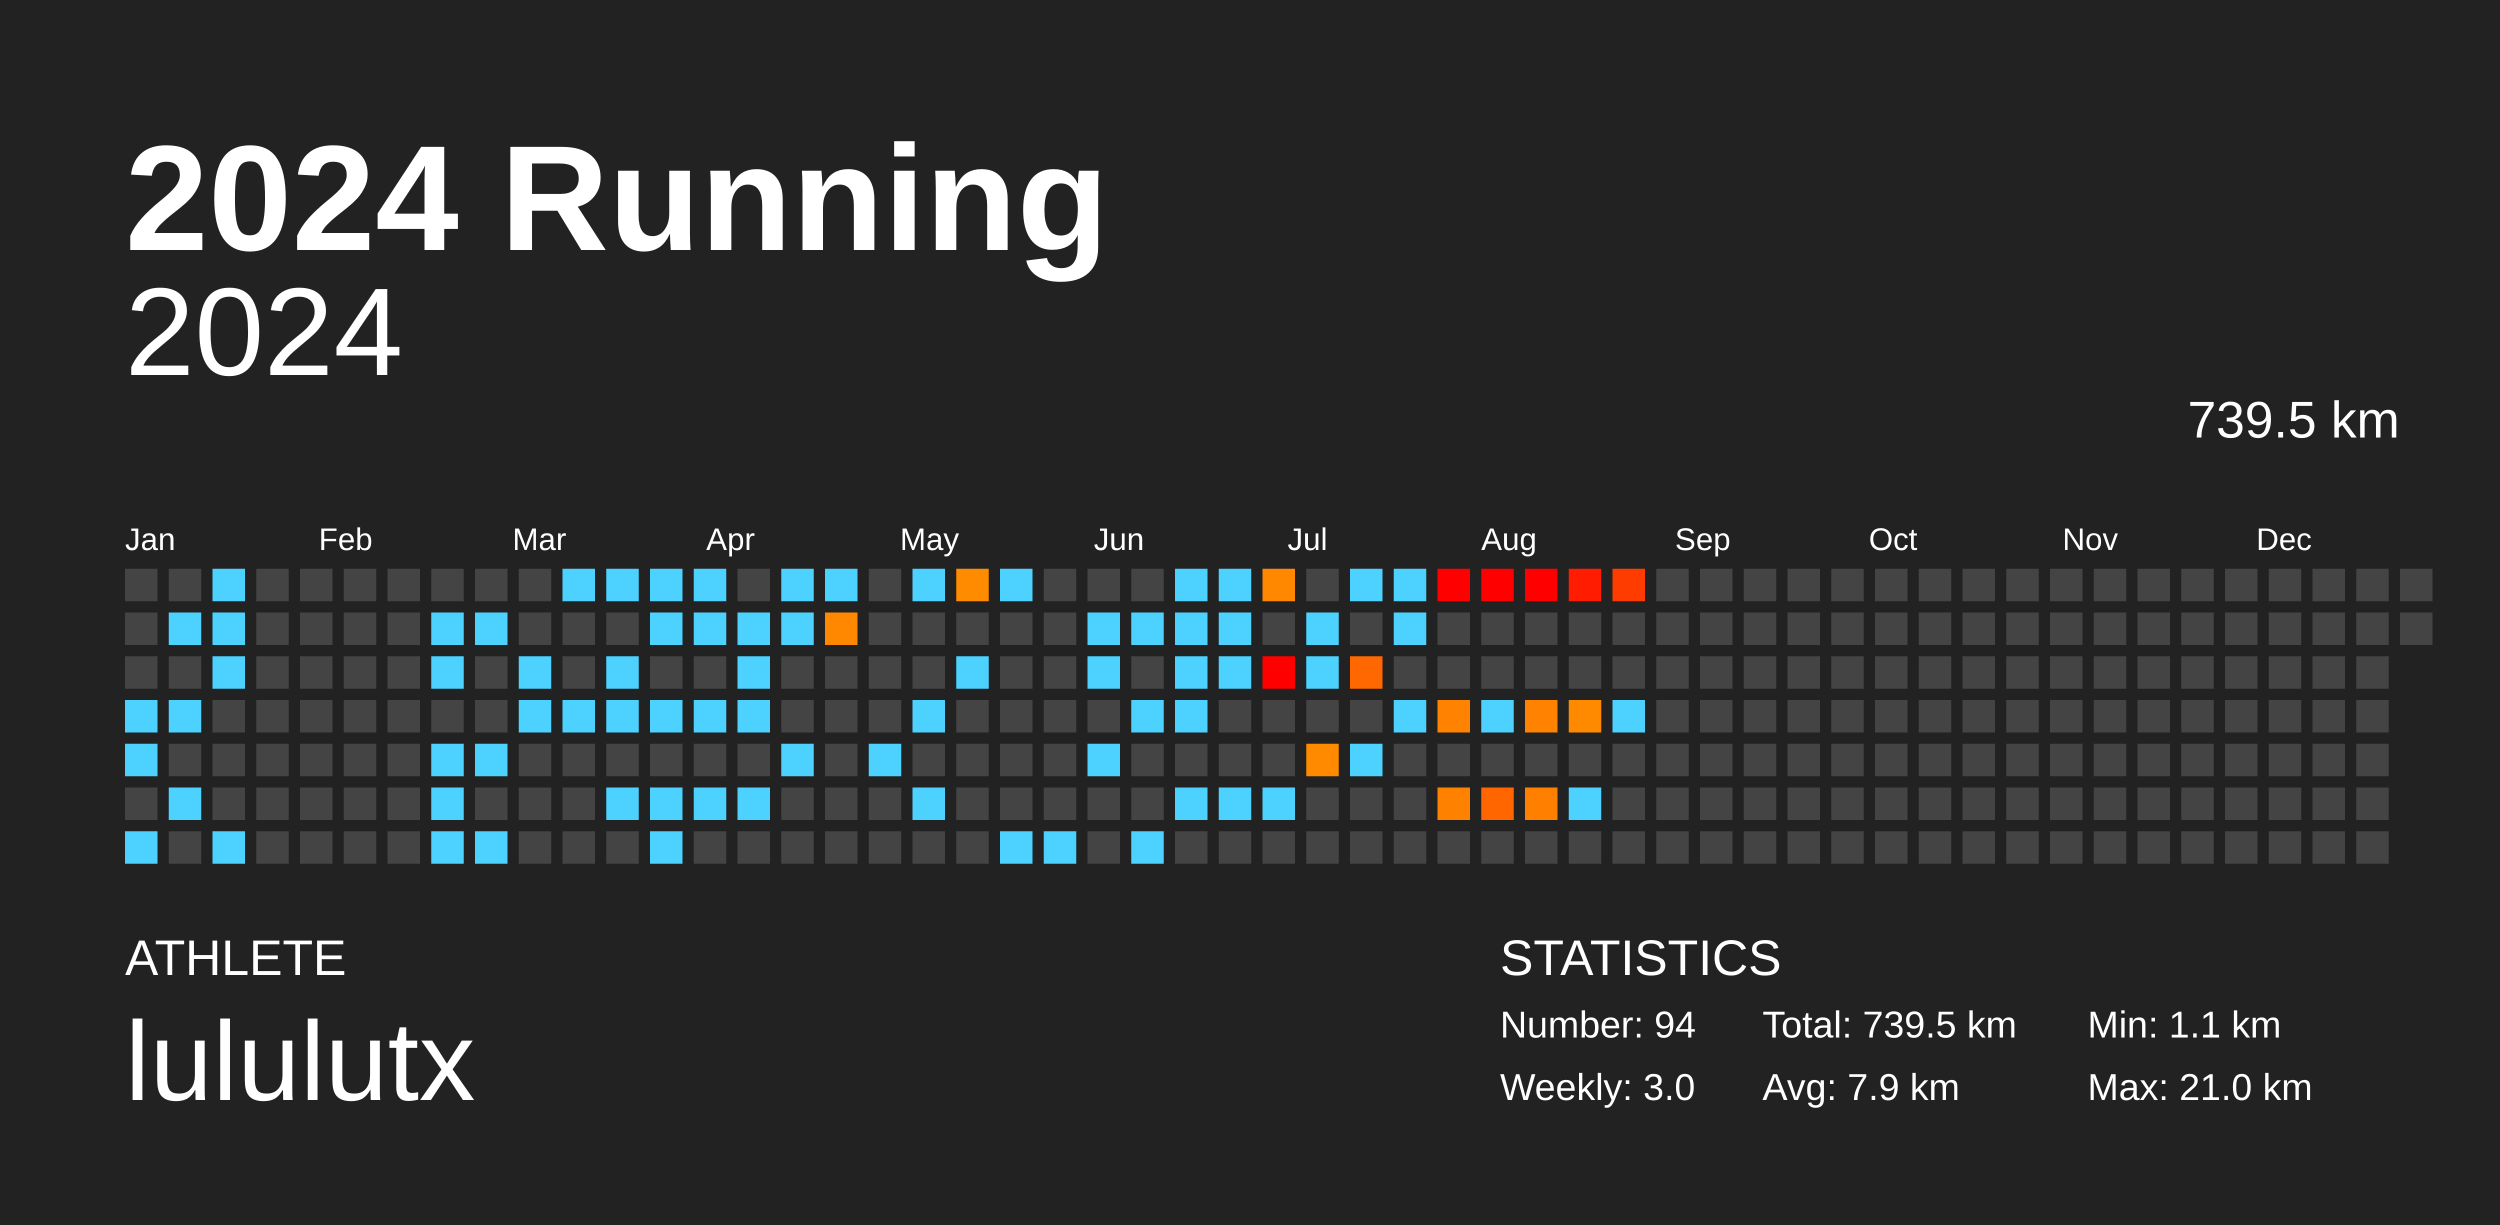
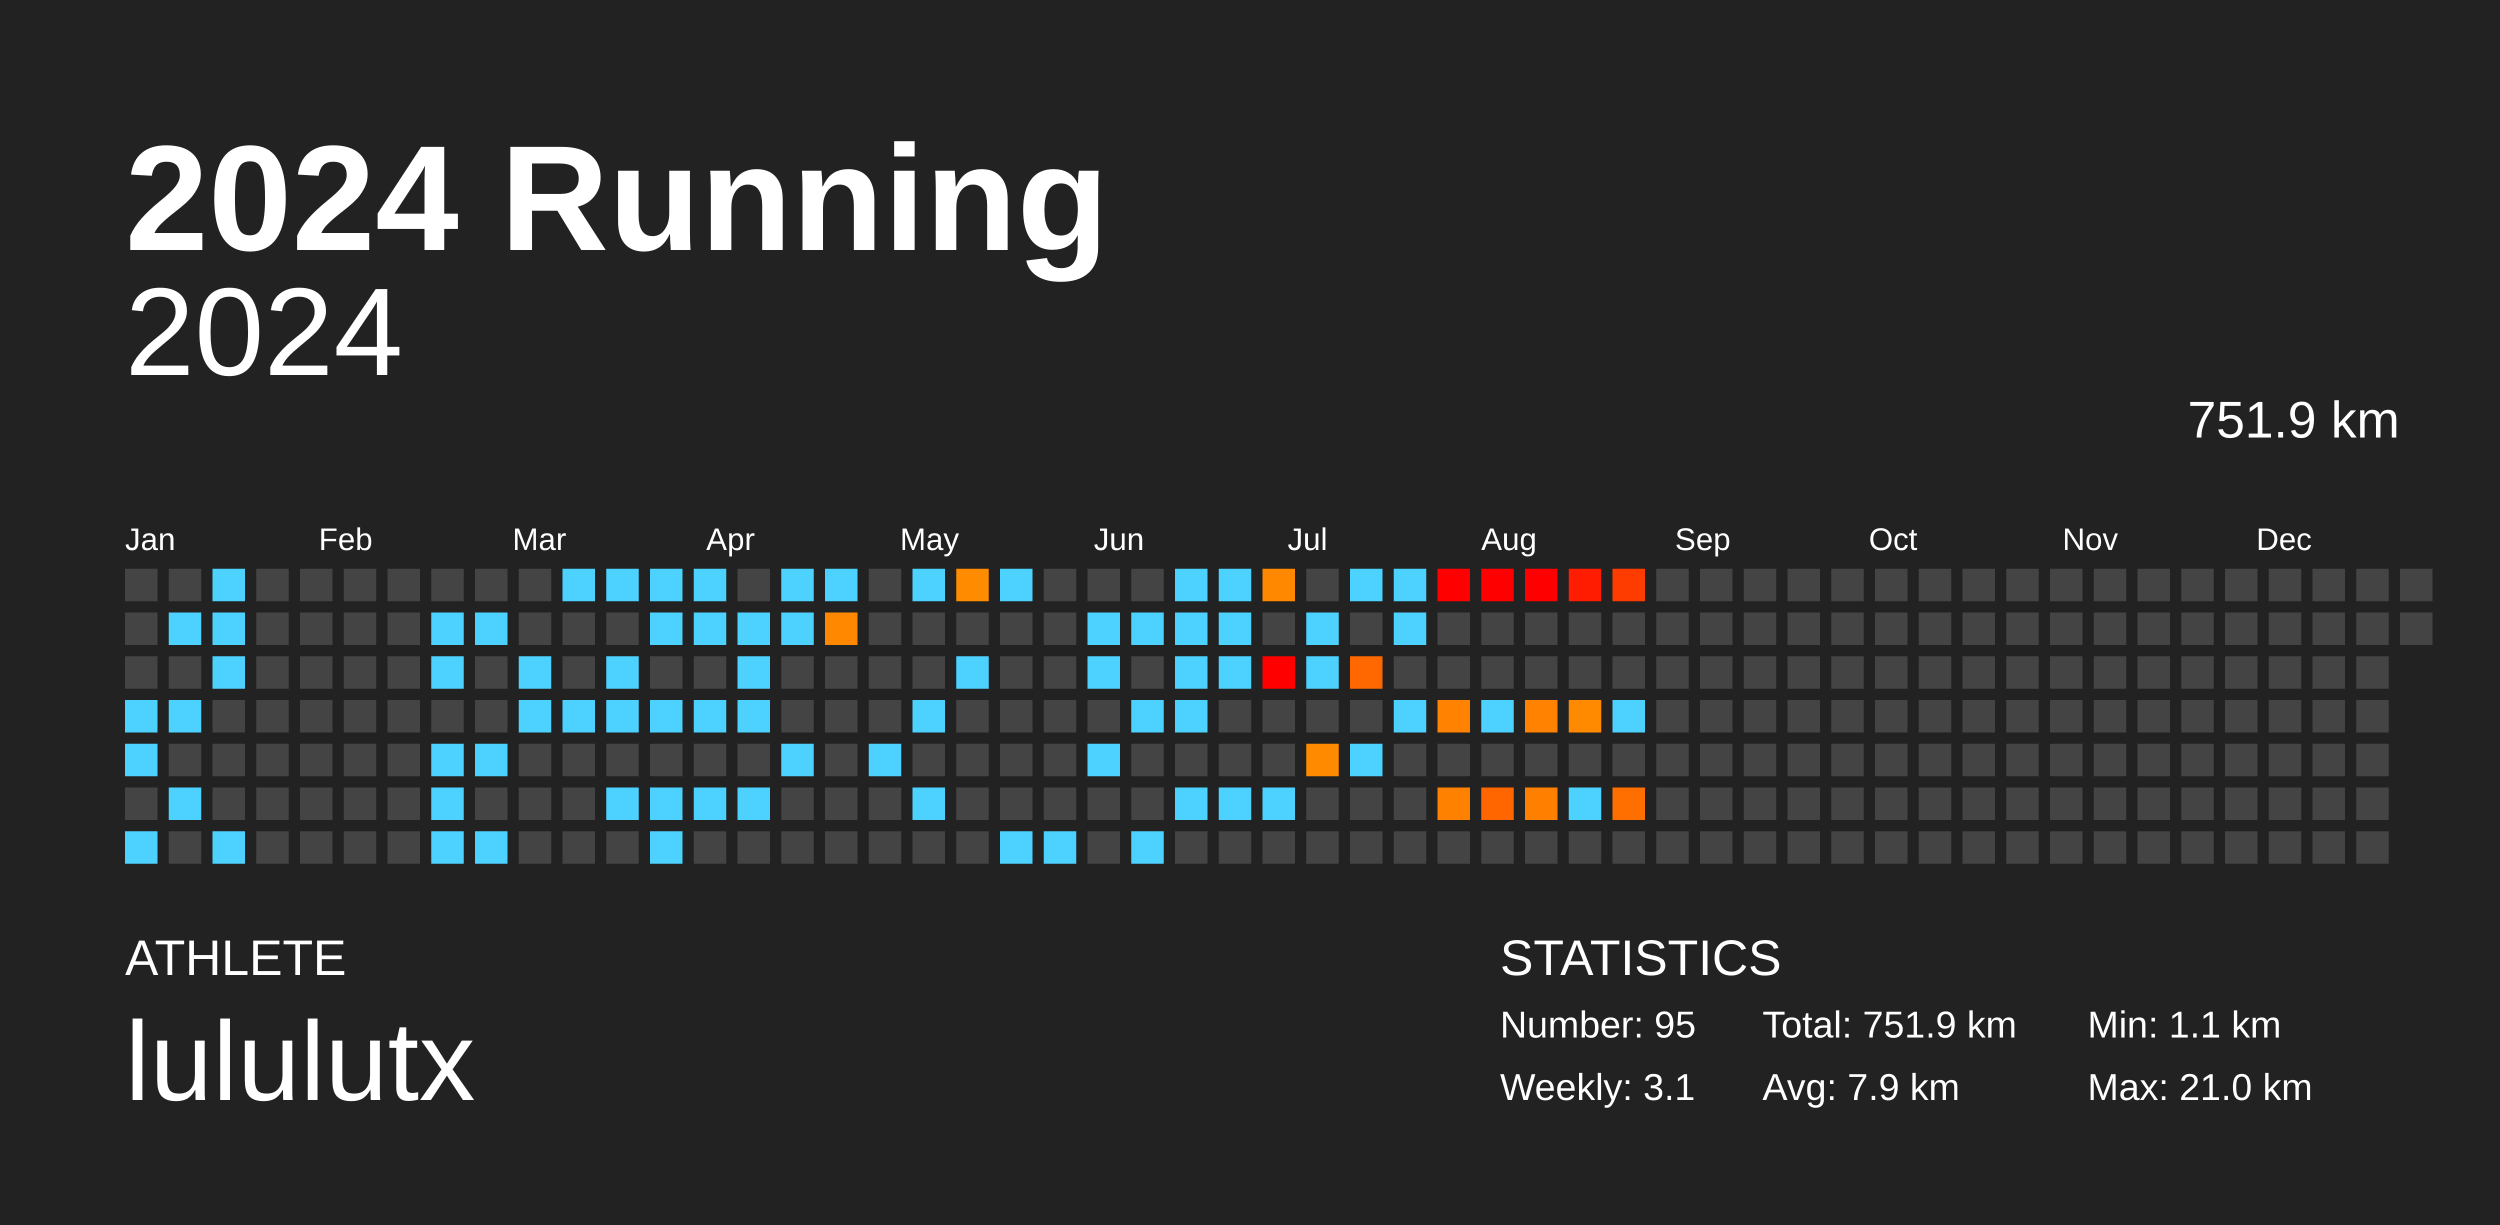
<svg xmlns="http://www.w3.org/2000/svg" baseProfile="full" height="98mm" version="1.1" viewBox="0,0,200,98" width="200mm">
  <defs />
  <rect fill="#222222" height="98" width="200" x="0" y="0" />
  <text fill="#FFFFFF" style="font-size:12px; font-family:Arial; font-weight:bold;" x="10" y="20">2024 Running</text>
  <text fill="#FFFFFF" style="font-size:4px; font-family:Arial" x="10" y="78">ATHLETE</text>
  <text fill="#FFFFFF" style="font-size:9px; font-family:Arial" x="10" y="88">lululutx</text>
  <text fill="#FFFFFF" style="font-size:4px; font-family:Arial" x="120" y="78">STATISTICS</text>
-   <text fill="#FFFFFF" style="font-size:3px; font-family:Arial" x="120" y="83">Number: 94</text>
-   <text fill="#FFFFFF" style="font-size:3px; font-family:Arial" x="120" y="88">Weekly: 3.0</text>
-   <text fill="#FFFFFF" style="font-size:3px; font-family:Arial" x="141" y="83">Total: 739.5 km</text>
+   <text fill="#FFFFFF" style="font-size:3px; font-family:Arial" x="120" y="83">Number: 95</text>
+   <text fill="#FFFFFF" style="font-size:3px; font-family:Arial" x="120" y="88">Weekly: 3.1</text>
+   <text fill="#FFFFFF" style="font-size:3px; font-family:Arial" x="141" y="83">Total: 751.9 km</text>
  <text fill="#FFFFFF" style="font-size:3px; font-family:Arial" x="141" y="88">Avg: 7.9 km</text>
  <text fill="#FFFFFF" style="font-size:3px; font-family:Arial" x="167" y="83">Min: 1.1 km</text>
  <text fill="#FFFFFF" style="font-size:3px; font-family:Arial" x="167" y="88">Max: 21.0 km</text>
  <text alignment-baseline="hanging" fill="#FFFFFF" style="font-size:10.0px; font-family:Arial;" x="10" y="30">2024</text>
-   <text alignment-baseline="hanging" fill="#FFFFFF" style="font-size:4.125px; font-family:Arial;" x="175" y="35">739.5 km</text>
+   <text alignment-baseline="hanging" fill="#FFFFFF" style="font-size:4.125px; font-family:Arial;" x="175" y="35">751.9 km</text>
  <text fill="#FFFFFF" style="font-size:2.5px; font-family:Arial" x="10.0" y="44">Jan</text>
  <text fill="#FFFFFF" style="font-size:2.5px; font-family:Arial" x="25.5" y="44">Feb</text>
  <text fill="#FFFFFF" style="font-size:2.5px; font-family:Arial" x="41.0" y="44">Mar</text>
  <text fill="#FFFFFF" style="font-size:2.5px; font-family:Arial" x="56.5" y="44">Apr</text>
  <text fill="#FFFFFF" style="font-size:2.5px; font-family:Arial" x="72.0" y="44">May</text>
  <text fill="#FFFFFF" style="font-size:2.5px; font-family:Arial" x="87.5" y="44">Jun</text>
  <text fill="#FFFFFF" style="font-size:2.5px; font-family:Arial" x="103.0" y="44">Jul</text>
  <text fill="#FFFFFF" style="font-size:2.5px; font-family:Arial" x="118.5" y="44">Aug</text>
  <text fill="#FFFFFF" style="font-size:2.5px; font-family:Arial" x="134.0" y="44">Sep</text>
  <text fill="#FFFFFF" style="font-size:2.5px; font-family:Arial" x="149.5" y="44">Oct</text>
  <text fill="#FFFFFF" style="font-size:2.5px; font-family:Arial" x="165.0" y="44">Nov</text>
  <text fill="#FFFFFF" style="font-size:2.5px; font-family:Arial" x="180.5" y="44">Dec</text>
  <rect fill="#444444" height="2.6" width="2.6" x="10.0" y="45.5" />
  <rect fill="#444444" height="2.6" width="2.6" x="10.0" y="49.0" />
  <rect fill="#444444" height="2.6" width="2.6" x="10.0" y="52.5" />
  <rect fill="#4dd2ff" height="2.6" width="2.6" x="10.0" y="56.0" />
  <rect fill="#4dd2ff" height="2.6" width="2.6" x="10.0" y="59.5" />
  <rect fill="#444444" height="2.6" width="2.6" x="10.0" y="63.0" />
  <rect fill="#4dd2ff" height="2.6" width="2.6" x="10.0" y="66.5" />
  <rect fill="#444444" height="2.6" width="2.6" x="13.5" y="45.5" />
  <rect fill="#4dd2ff" height="2.6" width="2.6" x="13.5" y="49.0" />
  <rect fill="#444444" height="2.6" width="2.6" x="13.5" y="52.5" />
  <rect fill="#4dd2ff" height="2.6" width="2.6" x="13.5" y="56.0" />
  <rect fill="#444444" height="2.6" width="2.6" x="13.5" y="59.5" />
  <rect fill="#4dd2ff" height="2.6" width="2.6" x="13.5" y="63.0" />
  <rect fill="#444444" height="2.6" width="2.6" x="13.5" y="66.5" />
  <rect fill="#4dd2ff" height="2.6" width="2.6" x="17.0" y="45.5" />
  <rect fill="#4dd2ff" height="2.6" width="2.6" x="17.0" y="49.0" />
  <rect fill="#4dd2ff" height="2.6" width="2.6" x="17.0" y="52.5" />
  <rect fill="#444444" height="2.6" width="2.6" x="17.0" y="56.0" />
  <rect fill="#444444" height="2.6" width="2.6" x="17.0" y="59.5" />
  <rect fill="#444444" height="2.6" width="2.6" x="17.0" y="63.0" />
  <rect fill="#4dd2ff" height="2.6" width="2.6" x="17.0" y="66.5" />
  <rect fill="#444444" height="2.6" width="2.6" x="20.5" y="45.5" />
  <rect fill="#444444" height="2.6" width="2.6" x="20.5" y="49.0" />
  <rect fill="#444444" height="2.6" width="2.6" x="20.5" y="52.5" />
  <rect fill="#444444" height="2.6" width="2.6" x="20.5" y="56.0" />
  <rect fill="#444444" height="2.6" width="2.6" x="20.5" y="59.5" />
  <rect fill="#444444" height="2.6" width="2.6" x="20.5" y="63.0" />
  <rect fill="#444444" height="2.6" width="2.6" x="20.5" y="66.5" />
  <rect fill="#444444" height="2.6" width="2.6" x="24.0" y="45.5" />
  <rect fill="#444444" height="2.6" width="2.6" x="24.0" y="49.0" />
  <rect fill="#444444" height="2.6" width="2.6" x="24.0" y="52.5" />
  <rect fill="#444444" height="2.6" width="2.6" x="24.0" y="56.0" />
  <rect fill="#444444" height="2.6" width="2.6" x="24.0" y="59.5" />
  <rect fill="#444444" height="2.6" width="2.6" x="24.0" y="63.0" />
  <rect fill="#444444" height="2.6" width="2.6" x="24.0" y="66.5" />
  <rect fill="#444444" height="2.6" width="2.6" x="27.5" y="45.5" />
  <rect fill="#444444" height="2.6" width="2.6" x="27.5" y="49.0" />
  <rect fill="#444444" height="2.6" width="2.6" x="27.5" y="52.5" />
  <rect fill="#444444" height="2.6" width="2.6" x="27.5" y="56.0" />
  <rect fill="#444444" height="2.6" width="2.6" x="27.5" y="59.5" />
  <rect fill="#444444" height="2.6" width="2.6" x="27.5" y="63.0" />
  <rect fill="#444444" height="2.6" width="2.6" x="27.5" y="66.5" />
  <rect fill="#444444" height="2.6" width="2.6" x="31.0" y="45.5" />
  <rect fill="#444444" height="2.6" width="2.6" x="31.0" y="49.0" />
  <rect fill="#444444" height="2.6" width="2.6" x="31.0" y="52.5" />
  <rect fill="#444444" height="2.6" width="2.6" x="31.0" y="56.0" />
  <rect fill="#444444" height="2.6" width="2.6" x="31.0" y="59.5" />
  <rect fill="#444444" height="2.6" width="2.6" x="31.0" y="63.0" />
  <rect fill="#444444" height="2.6" width="2.6" x="31.0" y="66.5" />
  <rect fill="#444444" height="2.6" width="2.6" x="34.5" y="45.5" />
  <rect fill="#4dd2ff" height="2.6" width="2.6" x="34.5" y="49.0" />
  <rect fill="#4dd2ff" height="2.6" width="2.6" x="34.5" y="52.5" />
  <rect fill="#444444" height="2.6" width="2.6" x="34.5" y="56.0" />
  <rect fill="#4dd2ff" height="2.6" width="2.6" x="34.5" y="59.5" />
  <rect fill="#4dd2ff" height="2.6" width="2.6" x="34.5" y="63.0" />
  <rect fill="#4dd2ff" height="2.6" width="2.6" x="34.5" y="66.5" />
  <rect fill="#444444" height="2.6" width="2.6" x="38.0" y="45.5" />
  <rect fill="#4dd2ff" height="2.6" width="2.6" x="38.0" y="49.0" />
  <rect fill="#444444" height="2.6" width="2.6" x="38.0" y="52.5" />
  <rect fill="#444444" height="2.6" width="2.6" x="38.0" y="56.0" />
  <rect fill="#4dd2ff" height="2.6" width="2.6" x="38.0" y="59.5" />
  <rect fill="#444444" height="2.6" width="2.6" x="38.0" y="63.0" />
  <rect fill="#4dd2ff" height="2.6" width="2.6" x="38.0" y="66.5" />
  <rect fill="#444444" height="2.6" width="2.6" x="41.5" y="45.5" />
  <rect fill="#444444" height="2.6" width="2.6" x="41.5" y="49.0" />
  <rect fill="#4dd2ff" height="2.6" width="2.6" x="41.5" y="52.5" />
  <rect fill="#4dd2ff" height="2.6" width="2.6" x="41.5" y="56.0" />
  <rect fill="#444444" height="2.6" width="2.6" x="41.5" y="59.5" />
  <rect fill="#444444" height="2.6" width="2.6" x="41.5" y="63.0" />
  <rect fill="#444444" height="2.6" width="2.6" x="41.5" y="66.5" />
  <rect fill="#4dd2ff" height="2.6" width="2.6" x="45.0" y="45.5" />
  <rect fill="#444444" height="2.6" width="2.6" x="45.0" y="49.0" />
  <rect fill="#444444" height="2.6" width="2.6" x="45.0" y="52.5" />
  <rect fill="#4dd2ff" height="2.6" width="2.6" x="45.0" y="56.0" />
  <rect fill="#444444" height="2.6" width="2.6" x="45.0" y="59.5" />
  <rect fill="#444444" height="2.6" width="2.6" x="45.0" y="63.0" />
  <rect fill="#444444" height="2.6" width="2.6" x="45.0" y="66.5" />
  <rect fill="#4dd2ff" height="2.6" width="2.6" x="48.5" y="45.5" />
  <rect fill="#444444" height="2.6" width="2.6" x="48.5" y="49.0" />
  <rect fill="#4dd2ff" height="2.6" width="2.6" x="48.5" y="52.5" />
  <rect fill="#4dd2ff" height="2.6" width="2.6" x="48.5" y="56.0" />
  <rect fill="#444444" height="2.6" width="2.6" x="48.5" y="59.5" />
  <rect fill="#4dd2ff" height="2.6" width="2.6" x="48.5" y="63.0" />
  <rect fill="#444444" height="2.6" width="2.6" x="48.5" y="66.5" />
  <rect fill="#4dd2ff" height="2.6" width="2.6" x="52.0" y="45.5" />
  <rect fill="#4dd2ff" height="2.6" width="2.6" x="52.0" y="49.0" />
  <rect fill="#444444" height="2.6" width="2.6" x="52.0" y="52.5" />
  <rect fill="#4dd2ff" height="2.6" width="2.6" x="52.0" y="56.0" />
  <rect fill="#444444" height="2.6" width="2.6" x="52.0" y="59.5" />
  <rect fill="#4dd2ff" height="2.6" width="2.6" x="52.0" y="63.0" />
  <rect fill="#4dd2ff" height="2.6" width="2.6" x="52.0" y="66.5" />
  <rect fill="#4dd2ff" height="2.6" width="2.6" x="55.5" y="45.5" />
  <rect fill="#4dd2ff" height="2.6" width="2.6" x="55.5" y="49.0" />
  <rect fill="#444444" height="2.6" width="2.6" x="55.5" y="52.5" />
  <rect fill="#4dd2ff" height="2.6" width="2.6" x="55.5" y="56.0" />
  <rect fill="#444444" height="2.6" width="2.6" x="55.5" y="59.5" />
  <rect fill="#4dd2ff" height="2.6" width="2.6" x="55.5" y="63.0" />
  <rect fill="#444444" height="2.6" width="2.6" x="55.5" y="66.5" />
  <rect fill="#444444" height="2.6" width="2.6" x="59.0" y="45.5" />
  <rect fill="#4dd2ff" height="2.6" width="2.6" x="59.0" y="49.0" />
  <rect fill="#4dd2ff" height="2.6" width="2.6" x="59.0" y="52.5" />
  <rect fill="#4dd2ff" height="2.6" width="2.6" x="59.0" y="56.0" />
  <rect fill="#444444" height="2.6" width="2.6" x="59.0" y="59.5" />
  <rect fill="#4dd2ff" height="2.6" width="2.6" x="59.0" y="63.0" />
  <rect fill="#444444" height="2.6" width="2.6" x="59.0" y="66.5" />
  <rect fill="#4dd2ff" height="2.6" width="2.6" x="62.5" y="45.5" />
  <rect fill="#4dd2ff" height="2.6" width="2.6" x="62.5" y="49.0" />
  <rect fill="#444444" height="2.6" width="2.6" x="62.5" y="52.5" />
  <rect fill="#444444" height="2.6" width="2.6" x="62.5" y="56.0" />
  <rect fill="#4dd2ff" height="2.6" width="2.6" x="62.5" y="59.5" />
  <rect fill="#444444" height="2.6" width="2.6" x="62.5" y="63.0" />
  <rect fill="#444444" height="2.6" width="2.6" x="62.5" y="66.5" />
  <rect fill="#4dd2ff" height="2.6" width="2.6" x="66.0" y="45.5" />
  <rect fill="#ff8800" height="2.6" width="2.6" x="66.0" y="49.0" />
  <rect fill="#444444" height="2.6" width="2.6" x="66.0" y="52.5" />
  <rect fill="#444444" height="2.6" width="2.6" x="66.0" y="56.0" />
  <rect fill="#444444" height="2.6" width="2.6" x="66.0" y="59.5" />
  <rect fill="#444444" height="2.6" width="2.6" x="66.0" y="63.0" />
  <rect fill="#444444" height="2.6" width="2.6" x="66.0" y="66.5" />
  <rect fill="#444444" height="2.6" width="2.6" x="69.5" y="45.5" />
  <rect fill="#444444" height="2.6" width="2.6" x="69.5" y="49.0" />
  <rect fill="#444444" height="2.6" width="2.6" x="69.5" y="52.5" />
  <rect fill="#444444" height="2.6" width="2.6" x="69.5" y="56.0" />
  <rect fill="#4dd2ff" height="2.6" width="2.6" x="69.5" y="59.5" />
  <rect fill="#444444" height="2.6" width="2.6" x="69.5" y="63.0" />
  <rect fill="#444444" height="2.6" width="2.6" x="69.5" y="66.5" />
  <rect fill="#4dd2ff" height="2.6" width="2.6" x="73.0" y="45.5" />
  <rect fill="#444444" height="2.6" width="2.6" x="73.0" y="49.0" />
  <rect fill="#444444" height="2.6" width="2.6" x="73.0" y="52.5" />
  <rect fill="#4dd2ff" height="2.6" width="2.6" x="73.0" y="56.0" />
  <rect fill="#444444" height="2.6" width="2.6" x="73.0" y="59.5" />
  <rect fill="#4dd2ff" height="2.6" width="2.6" x="73.0" y="63.0" />
  <rect fill="#444444" height="2.6" width="2.6" x="73.0" y="66.5" />
  <rect fill="#ff8b00" height="2.6" width="2.6" x="76.5" y="45.5" />
  <rect fill="#444444" height="2.6" width="2.6" x="76.5" y="49.0" />
  <rect fill="#4dd2ff" height="2.6" width="2.6" x="76.5" y="52.5" />
  <rect fill="#444444" height="2.6" width="2.6" x="76.5" y="56.0" />
  <rect fill="#444444" height="2.6" width="2.6" x="76.5" y="59.5" />
  <rect fill="#444444" height="2.6" width="2.6" x="76.5" y="63.0" />
  <rect fill="#444444" height="2.6" width="2.6" x="76.5" y="66.5" />
  <rect fill="#4dd2ff" height="2.6" width="2.6" x="80.0" y="45.5" />
  <rect fill="#444444" height="2.6" width="2.6" x="80.0" y="49.0" />
  <rect fill="#444444" height="2.6" width="2.6" x="80.0" y="52.5" />
  <rect fill="#444444" height="2.6" width="2.6" x="80.0" y="56.0" />
  <rect fill="#444444" height="2.6" width="2.6" x="80.0" y="59.5" />
  <rect fill="#444444" height="2.6" width="2.6" x="80.0" y="63.0" />
  <rect fill="#4dd2ff" height="2.6" width="2.6" x="80.0" y="66.5" />
  <rect fill="#444444" height="2.6" width="2.6" x="83.5" y="45.5" />
  <rect fill="#444444" height="2.6" width="2.6" x="83.5" y="49.0" />
  <rect fill="#444444" height="2.6" width="2.6" x="83.5" y="52.5" />
  <rect fill="#444444" height="2.6" width="2.6" x="83.5" y="56.0" />
  <rect fill="#444444" height="2.6" width="2.6" x="83.5" y="59.5" />
  <rect fill="#444444" height="2.6" width="2.6" x="83.5" y="63.0" />
  <rect fill="#4dd2ff" height="2.6" width="2.6" x="83.5" y="66.5" />
  <rect fill="#444444" height="2.6" width="2.6" x="87.0" y="45.5" />
  <rect fill="#4dd2ff" height="2.6" width="2.6" x="87.0" y="49.0" />
  <rect fill="#4dd2ff" height="2.6" width="2.6" x="87.0" y="52.5" />
  <rect fill="#444444" height="2.6" width="2.6" x="87.0" y="56.0" />
  <rect fill="#4dd2ff" height="2.6" width="2.6" x="87.0" y="59.5" />
  <rect fill="#444444" height="2.6" width="2.6" x="87.0" y="63.0" />
  <rect fill="#444444" height="2.6" width="2.6" x="87.0" y="66.5" />
  <rect fill="#444444" height="2.6" width="2.6" x="90.5" y="45.5" />
  <rect fill="#4dd2ff" height="2.6" width="2.6" x="90.5" y="49.0" />
  <rect fill="#444444" height="2.6" width="2.6" x="90.5" y="52.5" />
  <rect fill="#4dd2ff" height="2.6" width="2.6" x="90.5" y="56.0" />
  <rect fill="#444444" height="2.6" width="2.6" x="90.5" y="59.5" />
  <rect fill="#444444" height="2.6" width="2.6" x="90.5" y="63.0" />
  <rect fill="#4dd2ff" height="2.6" width="2.6" x="90.5" y="66.5" />
  <rect fill="#4dd2ff" height="2.6" width="2.6" x="94.0" y="45.5" />
  <rect fill="#4dd2ff" height="2.6" width="2.6" x="94.0" y="49.0" />
  <rect fill="#4dd2ff" height="2.6" width="2.6" x="94.0" y="52.5" />
  <rect fill="#4dd2ff" height="2.6" width="2.6" x="94.0" y="56.0" />
  <rect fill="#444444" height="2.6" width="2.6" x="94.0" y="59.5" />
  <rect fill="#4dd2ff" height="2.6" width="2.6" x="94.0" y="63.0" />
  <rect fill="#444444" height="2.6" width="2.6" x="94.0" y="66.5" />
  <rect fill="#4dd2ff" height="2.6" width="2.6" x="97.5" y="45.5" />
  <rect fill="#4dd2ff" height="2.6" width="2.6" x="97.5" y="49.0" />
  <rect fill="#4dd2ff" height="2.6" width="2.6" x="97.5" y="52.5" />
  <rect fill="#444444" height="2.6" width="2.6" x="97.5" y="56.0" />
  <rect fill="#444444" height="2.6" width="2.6" x="97.5" y="59.5" />
  <rect fill="#4dd2ff" height="2.6" width="2.6" x="97.5" y="63.0" />
  <rect fill="#444444" height="2.6" width="2.6" x="97.5" y="66.5" />
  <rect fill="#ff8800" height="2.6" width="2.6" x="101.0" y="45.5" />
  <rect fill="#444444" height="2.6" width="2.6" x="101.0" y="49.0" />
  <rect fill="red" height="2.6" width="2.6" x="101.0" y="52.5" />
  <rect fill="#444444" height="2.6" width="2.6" x="101.0" y="56.0" />
  <rect fill="#444444" height="2.6" width="2.6" x="101.0" y="59.5" />
  <rect fill="#4dd2ff" height="2.6" width="2.6" x="101.0" y="63.0" />
  <rect fill="#444444" height="2.6" width="2.6" x="101.0" y="66.5" />
  <rect fill="#444444" height="2.6" width="2.6" x="104.5" y="45.5" />
  <rect fill="#4dd2ff" height="2.6" width="2.6" x="104.5" y="49.0" />
  <rect fill="#4dd2ff" height="2.6" width="2.6" x="104.5" y="52.5" />
  <rect fill="#444444" height="2.6" width="2.6" x="104.5" y="56.0" />
  <rect fill="#ff8a00" height="2.6" width="2.6" x="104.5" y="59.5" />
  <rect fill="#444444" height="2.6" width="2.6" x="104.5" y="63.0" />
  <rect fill="#444444" height="2.6" width="2.6" x="104.5" y="66.5" />
  <rect fill="#4dd2ff" height="2.6" width="2.6" x="108.0" y="45.5" />
  <rect fill="#444444" height="2.6" width="2.6" x="108.0" y="49.0" />
  <rect fill="#ff6800" height="2.6" width="2.6" x="108.0" y="52.5" />
  <rect fill="#444444" height="2.6" width="2.6" x="108.0" y="56.0" />
  <rect fill="#4dd2ff" height="2.6" width="2.6" x="108.0" y="59.5" />
  <rect fill="#444444" height="2.6" width="2.6" x="108.0" y="63.0" />
  <rect fill="#444444" height="2.6" width="2.6" x="108.0" y="66.5" />
  <rect fill="#4dd2ff" height="2.6" width="2.6" x="111.5" y="45.5" />
  <rect fill="#4dd2ff" height="2.6" width="2.6" x="111.5" y="49.0" />
  <rect fill="#444444" height="2.6" width="2.6" x="111.5" y="52.5" />
  <rect fill="#4dd2ff" height="2.6" width="2.6" x="111.5" y="56.0" />
  <rect fill="#444444" height="2.6" width="2.6" x="111.5" y="59.5" />
  <rect fill="#444444" height="2.6" width="2.6" x="111.5" y="63.0" />
  <rect fill="#444444" height="2.6" width="2.6" x="111.5" y="66.5" />
  <rect fill="red" height="2.6" width="2.6" x="115.0" y="45.5" />
  <rect fill="#444444" height="2.6" width="2.6" x="115.0" y="49.0" />
  <rect fill="#444444" height="2.6" width="2.6" x="115.0" y="52.5" />
  <rect fill="#ff8200" height="2.6" width="2.6" x="115.0" y="56.0" />
  <rect fill="#444444" height="2.6" width="2.6" x="115.0" y="59.5" />
  <rect fill="#ff8100" height="2.6" width="2.6" x="115.0" y="63.0" />
  <rect fill="#444444" height="2.6" width="2.6" x="115.0" y="66.5" />
  <rect fill="red" height="2.6" width="2.6" x="118.5" y="45.5" />
  <rect fill="#444444" height="2.6" width="2.6" x="118.5" y="49.0" />
  <rect fill="#444444" height="2.6" width="2.6" x="118.5" y="52.5" />
  <rect fill="#4dd2ff" height="2.6" width="2.6" x="118.5" y="56.0" />
  <rect fill="#444444" height="2.6" width="2.6" x="118.5" y="59.5" />
  <rect fill="#ff6600" height="2.6" width="2.6" x="118.5" y="63.0" />
  <rect fill="#444444" height="2.6" width="2.6" x="118.5" y="66.5" />
  <rect fill="red" height="2.6" width="2.6" x="122.0" y="45.5" />
  <rect fill="#444444" height="2.6" width="2.6" x="122.0" y="49.0" />
  <rect fill="#444444" height="2.6" width="2.6" x="122.0" y="52.5" />
  <rect fill="#ff8200" height="2.6" width="2.6" x="122.0" y="56.0" />
  <rect fill="#444444" height="2.6" width="2.6" x="122.0" y="59.5" />
  <rect fill="#ff8000" height="2.6" width="2.6" x="122.0" y="63.0" />
  <rect fill="#444444" height="2.6" width="2.6" x="122.0" y="66.5" />
  <rect fill="#ff1c00" height="2.6" width="2.6" x="125.5" y="45.5" />
  <rect fill="#444444" height="2.6" width="2.6" x="125.5" y="49.0" />
  <rect fill="#444444" height="2.6" width="2.6" x="125.5" y="52.5" />
  <rect fill="#ff8a00" height="2.6" width="2.6" x="125.5" y="56.0" />
  <rect fill="#444444" height="2.6" width="2.6" x="125.5" y="59.5" />
  <rect fill="#4dd2ff" height="2.6" width="2.6" x="125.5" y="63.0" />
  <rect fill="#444444" height="2.6" width="2.6" x="125.5" y="66.5" />
  <rect fill="#ff3c00" height="2.6" width="2.6" x="129.0" y="45.5" />
  <rect fill="#444444" height="2.6" width="2.6" x="129.0" y="49.0" />
  <rect fill="#444444" height="2.6" width="2.6" x="129.0" y="52.5" />
  <rect fill="#4dd2ff" height="2.6" width="2.6" x="129.0" y="56.0" />
  <rect fill="#444444" height="2.6" width="2.6" x="129.0" y="59.5" />
-   <rect fill="#444444" height="2.6" width="2.6" x="129.0" y="63.0" />
+   <rect fill="#ff6f00" height="2.6" width="2.6" x="129.0" y="63.0" />
  <rect fill="#444444" height="2.6" width="2.6" x="129.0" y="66.5" />
  <rect fill="#444444" height="2.6" width="2.6" x="132.5" y="45.5" />
  <rect fill="#444444" height="2.6" width="2.6" x="132.5" y="49.0" />
  <rect fill="#444444" height="2.6" width="2.6" x="132.5" y="52.5" />
  <rect fill="#444444" height="2.6" width="2.6" x="132.5" y="56.0" />
  <rect fill="#444444" height="2.6" width="2.6" x="132.5" y="59.5" />
  <rect fill="#444444" height="2.6" width="2.6" x="132.5" y="63.0" />
  <rect fill="#444444" height="2.6" width="2.6" x="132.5" y="66.5" />
  <rect fill="#444444" height="2.6" width="2.6" x="136.0" y="45.5" />
  <rect fill="#444444" height="2.6" width="2.6" x="136.0" y="49.0" />
  <rect fill="#444444" height="2.6" width="2.6" x="136.0" y="52.5" />
  <rect fill="#444444" height="2.6" width="2.6" x="136.0" y="56.0" />
  <rect fill="#444444" height="2.6" width="2.6" x="136.0" y="59.5" />
  <rect fill="#444444" height="2.6" width="2.6" x="136.0" y="63.0" />
  <rect fill="#444444" height="2.6" width="2.6" x="136.0" y="66.5" />
  <rect fill="#444444" height="2.6" width="2.6" x="139.5" y="45.5" />
  <rect fill="#444444" height="2.6" width="2.6" x="139.5" y="49.0" />
  <rect fill="#444444" height="2.6" width="2.6" x="139.5" y="52.5" />
  <rect fill="#444444" height="2.6" width="2.6" x="139.5" y="56.0" />
  <rect fill="#444444" height="2.6" width="2.6" x="139.5" y="59.5" />
  <rect fill="#444444" height="2.6" width="2.6" x="139.5" y="63.0" />
  <rect fill="#444444" height="2.6" width="2.6" x="139.5" y="66.5" />
  <rect fill="#444444" height="2.6" width="2.6" x="143.0" y="45.5" />
  <rect fill="#444444" height="2.6" width="2.6" x="143.0" y="49.0" />
  <rect fill="#444444" height="2.6" width="2.6" x="143.0" y="52.5" />
  <rect fill="#444444" height="2.6" width="2.6" x="143.0" y="56.0" />
  <rect fill="#444444" height="2.6" width="2.6" x="143.0" y="59.5" />
  <rect fill="#444444" height="2.6" width="2.6" x="143.0" y="63.0" />
  <rect fill="#444444" height="2.6" width="2.6" x="143.0" y="66.5" />
  <rect fill="#444444" height="2.6" width="2.6" x="146.5" y="45.5" />
  <rect fill="#444444" height="2.6" width="2.6" x="146.5" y="49.0" />
  <rect fill="#444444" height="2.6" width="2.6" x="146.5" y="52.5" />
  <rect fill="#444444" height="2.6" width="2.6" x="146.5" y="56.0" />
  <rect fill="#444444" height="2.6" width="2.6" x="146.5" y="59.5" />
  <rect fill="#444444" height="2.6" width="2.6" x="146.5" y="63.0" />
  <rect fill="#444444" height="2.6" width="2.6" x="146.5" y="66.5" />
  <rect fill="#444444" height="2.6" width="2.6" x="150.0" y="45.5" />
  <rect fill="#444444" height="2.6" width="2.6" x="150.0" y="49.0" />
  <rect fill="#444444" height="2.6" width="2.6" x="150.0" y="52.5" />
  <rect fill="#444444" height="2.6" width="2.6" x="150.0" y="56.0" />
  <rect fill="#444444" height="2.6" width="2.6" x="150.0" y="59.5" />
  <rect fill="#444444" height="2.6" width="2.6" x="150.0" y="63.0" />
  <rect fill="#444444" height="2.6" width="2.6" x="150.0" y="66.5" />
  <rect fill="#444444" height="2.6" width="2.6" x="153.5" y="45.5" />
  <rect fill="#444444" height="2.6" width="2.6" x="153.5" y="49.0" />
  <rect fill="#444444" height="2.6" width="2.6" x="153.5" y="52.5" />
  <rect fill="#444444" height="2.6" width="2.6" x="153.5" y="56.0" />
  <rect fill="#444444" height="2.6" width="2.6" x="153.5" y="59.5" />
  <rect fill="#444444" height="2.6" width="2.6" x="153.5" y="63.0" />
  <rect fill="#444444" height="2.6" width="2.6" x="153.5" y="66.5" />
  <rect fill="#444444" height="2.6" width="2.6" x="157.0" y="45.5" />
  <rect fill="#444444" height="2.6" width="2.6" x="157.0" y="49.0" />
  <rect fill="#444444" height="2.6" width="2.6" x="157.0" y="52.5" />
  <rect fill="#444444" height="2.6" width="2.6" x="157.0" y="56.0" />
  <rect fill="#444444" height="2.6" width="2.6" x="157.0" y="59.5" />
  <rect fill="#444444" height="2.6" width="2.6" x="157.0" y="63.0" />
  <rect fill="#444444" height="2.6" width="2.6" x="157.0" y="66.5" />
  <rect fill="#444444" height="2.6" width="2.6" x="160.5" y="45.5" />
  <rect fill="#444444" height="2.6" width="2.6" x="160.5" y="49.0" />
  <rect fill="#444444" height="2.6" width="2.6" x="160.5" y="52.5" />
  <rect fill="#444444" height="2.6" width="2.6" x="160.5" y="56.0" />
  <rect fill="#444444" height="2.6" width="2.6" x="160.5" y="59.5" />
  <rect fill="#444444" height="2.6" width="2.6" x="160.5" y="63.0" />
  <rect fill="#444444" height="2.6" width="2.6" x="160.5" y="66.5" />
  <rect fill="#444444" height="2.6" width="2.6" x="164.0" y="45.5" />
  <rect fill="#444444" height="2.6" width="2.6" x="164.0" y="49.0" />
  <rect fill="#444444" height="2.6" width="2.6" x="164.0" y="52.5" />
  <rect fill="#444444" height="2.6" width="2.6" x="164.0" y="56.0" />
  <rect fill="#444444" height="2.6" width="2.6" x="164.0" y="59.5" />
  <rect fill="#444444" height="2.6" width="2.6" x="164.0" y="63.0" />
  <rect fill="#444444" height="2.6" width="2.6" x="164.0" y="66.5" />
  <rect fill="#444444" height="2.6" width="2.6" x="167.5" y="45.5" />
  <rect fill="#444444" height="2.6" width="2.6" x="167.5" y="49.0" />
  <rect fill="#444444" height="2.6" width="2.6" x="167.5" y="52.5" />
  <rect fill="#444444" height="2.6" width="2.6" x="167.5" y="56.0" />
  <rect fill="#444444" height="2.6" width="2.6" x="167.5" y="59.5" />
  <rect fill="#444444" height="2.6" width="2.6" x="167.5" y="63.0" />
  <rect fill="#444444" height="2.6" width="2.6" x="167.5" y="66.5" />
  <rect fill="#444444" height="2.6" width="2.6" x="171.0" y="45.5" />
  <rect fill="#444444" height="2.6" width="2.6" x="171.0" y="49.0" />
  <rect fill="#444444" height="2.6" width="2.6" x="171.0" y="52.5" />
  <rect fill="#444444" height="2.6" width="2.6" x="171.0" y="56.0" />
  <rect fill="#444444" height="2.6" width="2.6" x="171.0" y="59.5" />
  <rect fill="#444444" height="2.6" width="2.6" x="171.0" y="63.0" />
  <rect fill="#444444" height="2.6" width="2.6" x="171.0" y="66.5" />
  <rect fill="#444444" height="2.6" width="2.6" x="174.5" y="45.5" />
  <rect fill="#444444" height="2.6" width="2.6" x="174.5" y="49.0" />
  <rect fill="#444444" height="2.6" width="2.6" x="174.5" y="52.5" />
  <rect fill="#444444" height="2.6" width="2.6" x="174.5" y="56.0" />
  <rect fill="#444444" height="2.6" width="2.6" x="174.5" y="59.5" />
  <rect fill="#444444" height="2.6" width="2.6" x="174.5" y="63.0" />
  <rect fill="#444444" height="2.6" width="2.6" x="174.5" y="66.5" />
  <rect fill="#444444" height="2.6" width="2.6" x="178.0" y="45.5" />
  <rect fill="#444444" height="2.6" width="2.6" x="178.0" y="49.0" />
  <rect fill="#444444" height="2.6" width="2.6" x="178.0" y="52.5" />
  <rect fill="#444444" height="2.6" width="2.6" x="178.0" y="56.0" />
  <rect fill="#444444" height="2.6" width="2.6" x="178.0" y="59.5" />
  <rect fill="#444444" height="2.6" width="2.6" x="178.0" y="63.0" />
  <rect fill="#444444" height="2.6" width="2.6" x="178.0" y="66.5" />
  <rect fill="#444444" height="2.6" width="2.6" x="181.5" y="45.5" />
  <rect fill="#444444" height="2.6" width="2.6" x="181.5" y="49.0" />
  <rect fill="#444444" height="2.6" width="2.6" x="181.5" y="52.5" />
  <rect fill="#444444" height="2.6" width="2.6" x="181.5" y="56.0" />
  <rect fill="#444444" height="2.6" width="2.6" x="181.5" y="59.5" />
  <rect fill="#444444" height="2.6" width="2.6" x="181.5" y="63.0" />
  <rect fill="#444444" height="2.6" width="2.6" x="181.5" y="66.5" />
  <rect fill="#444444" height="2.6" width="2.6" x="185.0" y="45.5" />
  <rect fill="#444444" height="2.6" width="2.6" x="185.0" y="49.0" />
  <rect fill="#444444" height="2.6" width="2.6" x="185.0" y="52.5" />
  <rect fill="#444444" height="2.6" width="2.6" x="185.0" y="56.0" />
  <rect fill="#444444" height="2.6" width="2.6" x="185.0" y="59.5" />
  <rect fill="#444444" height="2.6" width="2.6" x="185.0" y="63.0" />
  <rect fill="#444444" height="2.6" width="2.6" x="185.0" y="66.5" />
  <rect fill="#444444" height="2.6" width="2.6" x="188.5" y="45.5" />
  <rect fill="#444444" height="2.6" width="2.6" x="188.5" y="49.0" />
  <rect fill="#444444" height="2.6" width="2.6" x="188.5" y="52.5" />
  <rect fill="#444444" height="2.6" width="2.6" x="188.5" y="56.0" />
  <rect fill="#444444" height="2.6" width="2.6" x="188.5" y="59.5" />
  <rect fill="#444444" height="2.6" width="2.6" x="188.5" y="63.0" />
  <rect fill="#444444" height="2.6" width="2.6" x="188.5" y="66.5" />
  <rect fill="#444444" height="2.6" width="2.6" x="192.0" y="45.5" />
  <rect fill="#444444" height="2.6" width="2.6" x="192.0" y="49.0" />
</svg>
